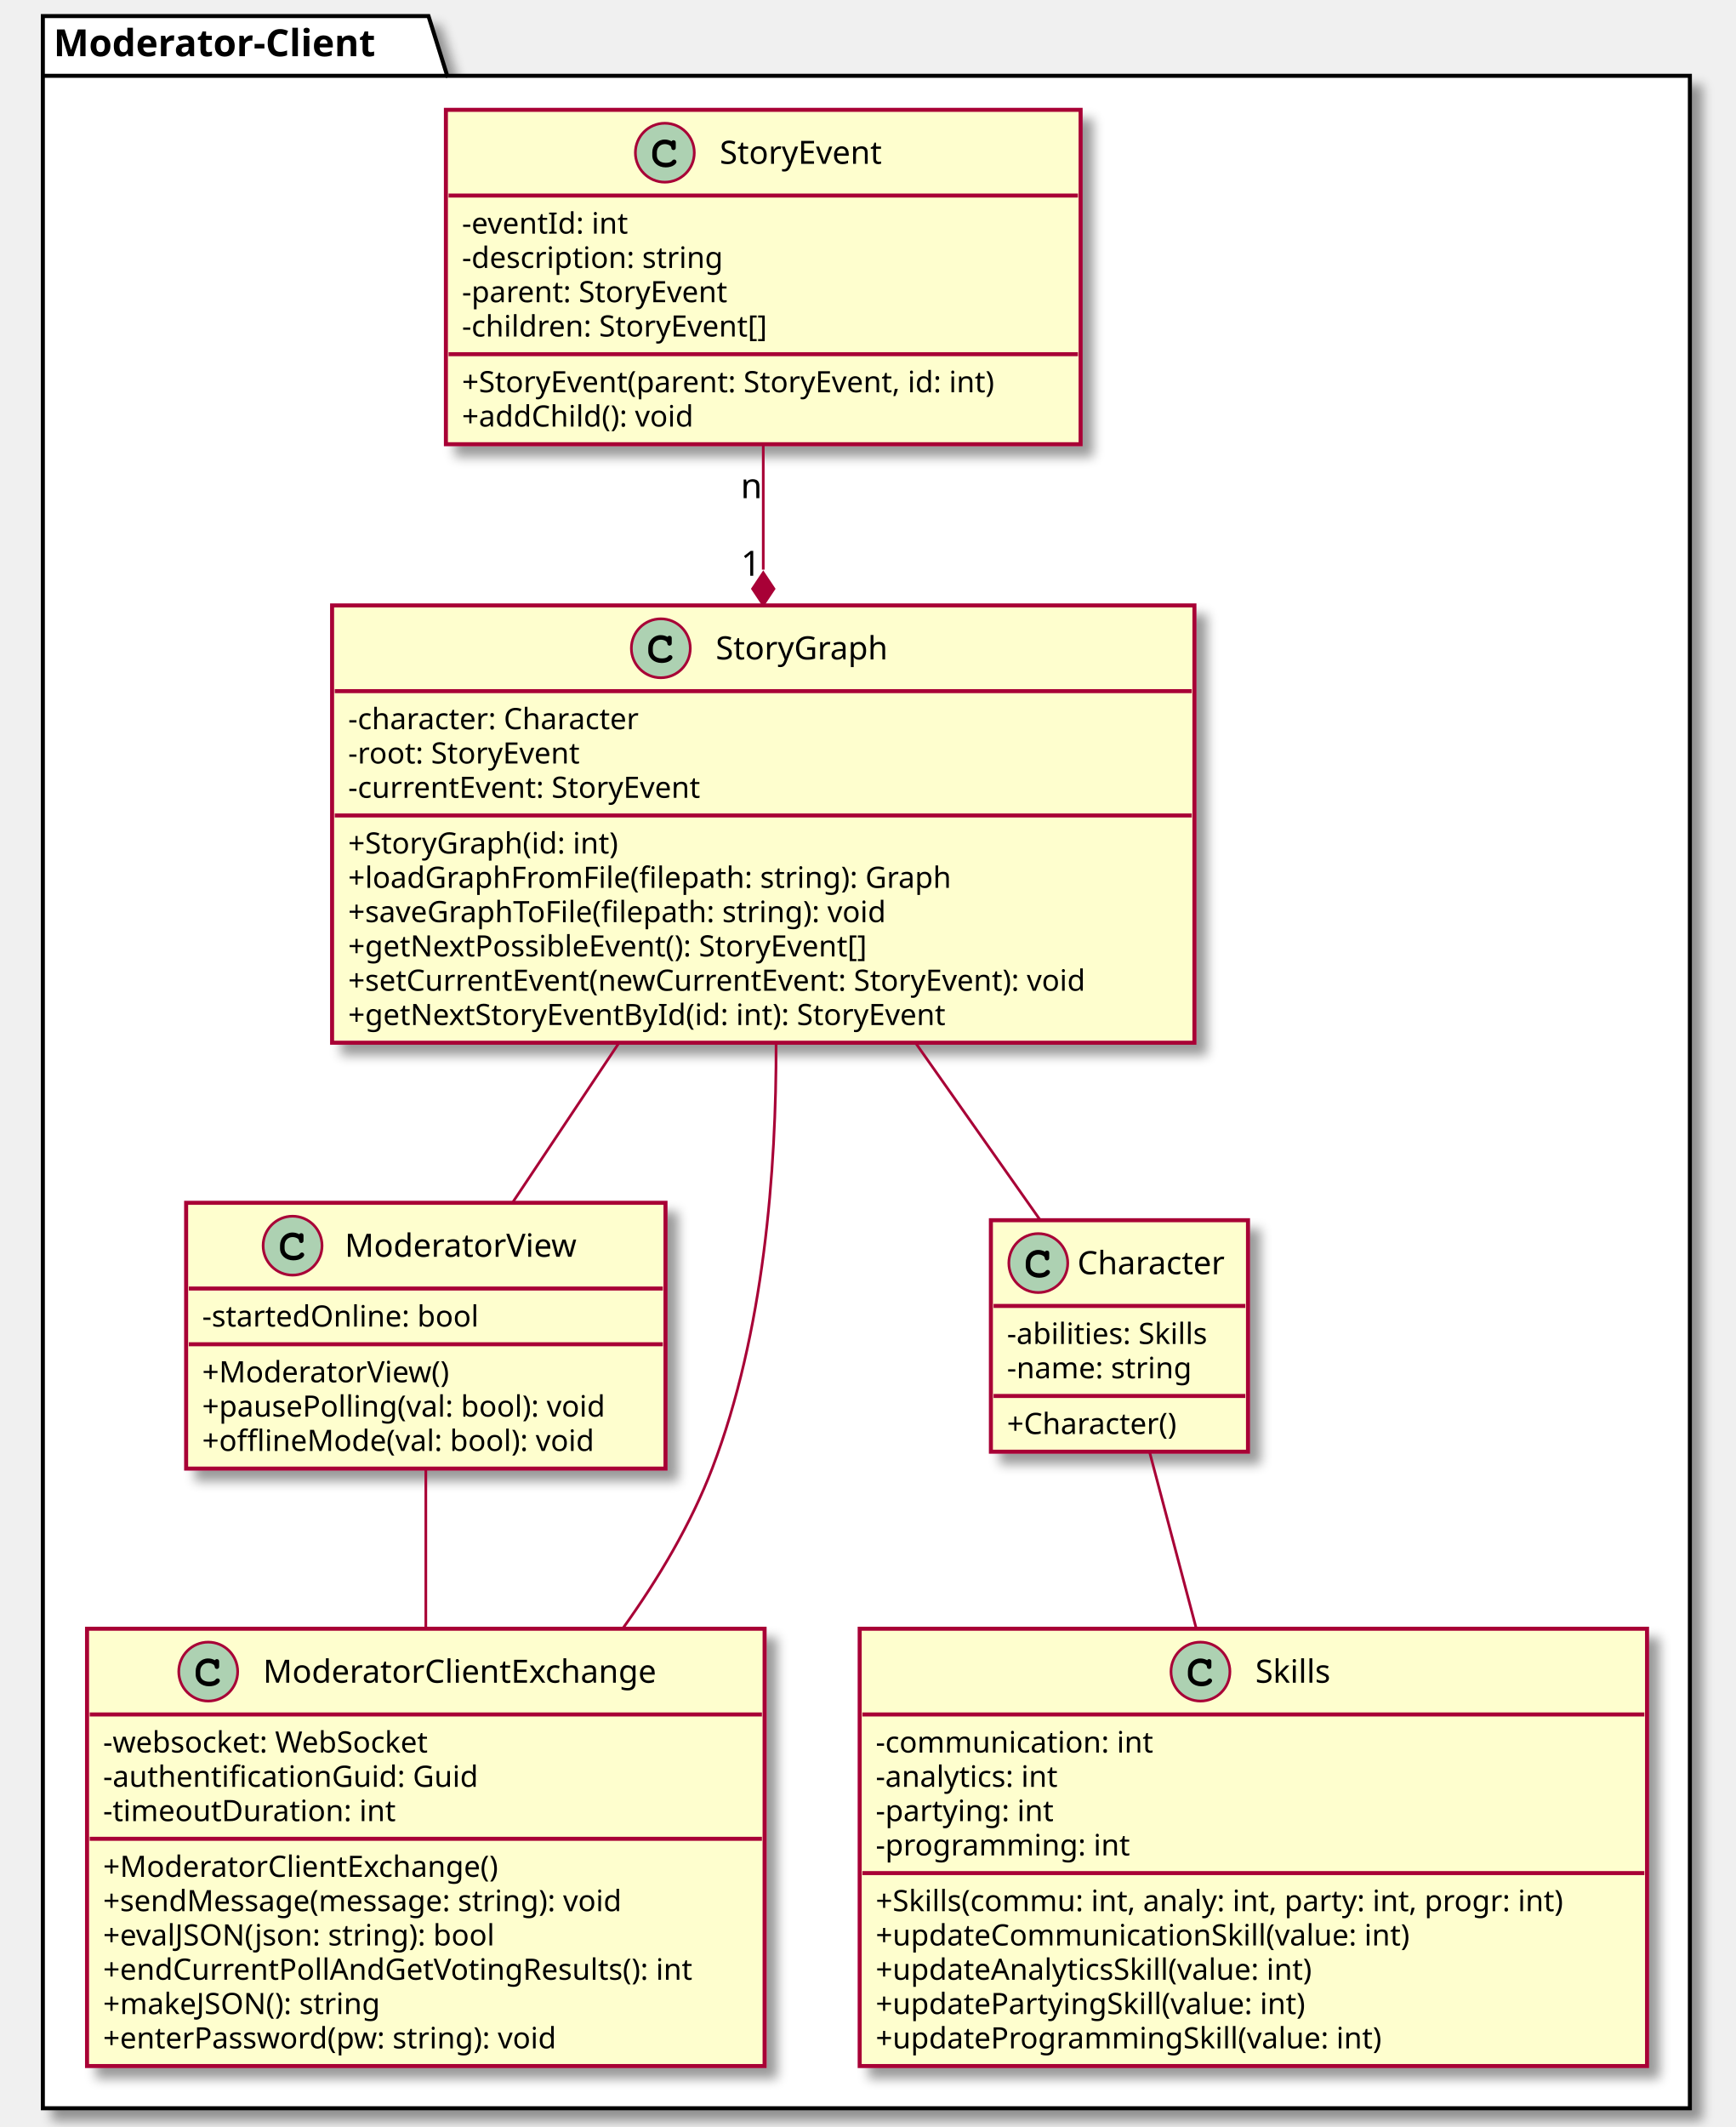
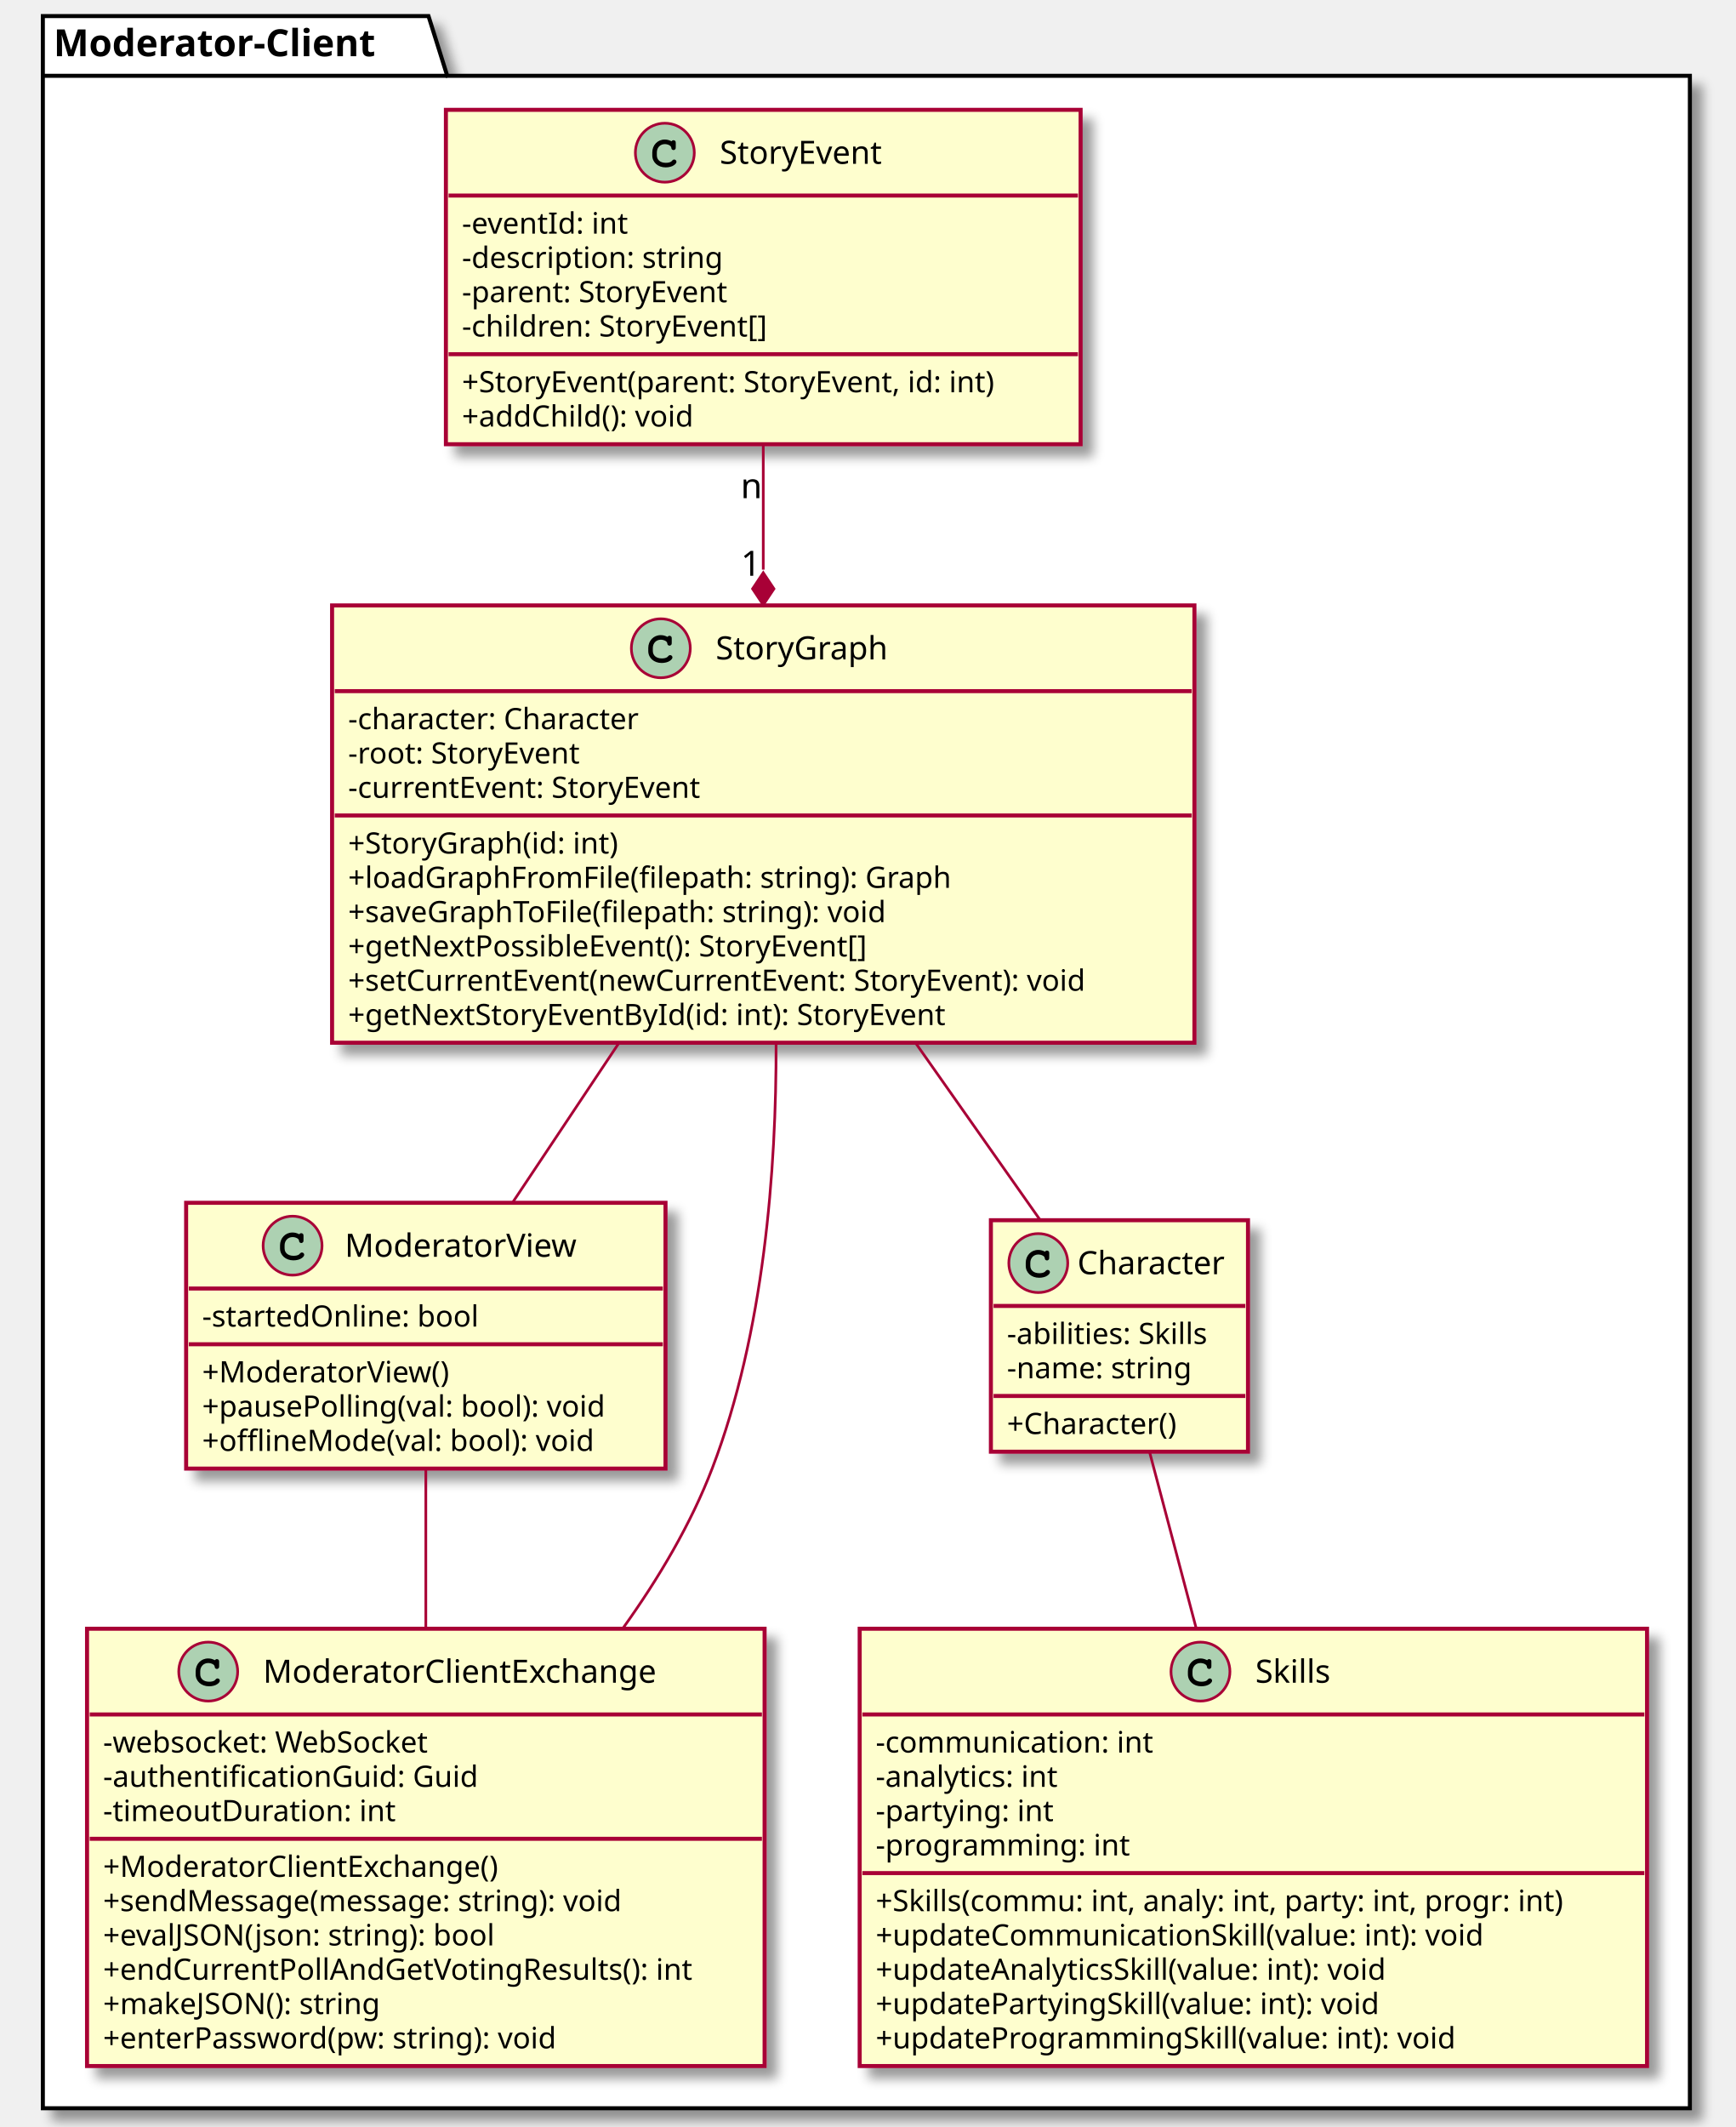
<svg xmlns="http://www.w3.org/2000/svg" contentScriptType="application/ecmascript" contentStyleType="text/css" height="794px" preserveAspectRatio="none" style="width:648px;height:794px;" version="1.1" viewBox="0 0 648 794" width="648px" zoomAndPan="magnify">
  <defs>
-     <filter height="300%" id="f1lxk7r5vagxh8" width="300%" x="-1" y="-1">
+     <filter height="300%" id="fu7vf2v2izxdw" width="300%" x="-1" y="-1">
      <feGaussianBlur result="blurOut" stdDeviation="2.0" />
      <feColorMatrix in="blurOut" result="blurOut2" type="matrix" values="0 0 0 0 0 0 0 0 0 0 0 0 0 0 0 0 0 0 .4 0" />
      <feOffset dx="4.0" dy="4.0" in="blurOut2" result="blurOut3" />
      <feBlend in="SourceGraphic" in2="blurOut3" mode="normal" />
    </filter>
  </defs>
  <g>
-     <polygon fill="#FFFFFF" filter="url(#f1lxk7r5vagxh8)" points="16,6,160,6,167,28.297,631,28.297,631,787,16,787,16,6" style="stroke: #000000; stroke-width: 1.5;" />
+     <polygon fill="#FFFFFF" filter="url(#fu7vf2v2izxdw)" points="16,6,160,6,167,28.297,631,28.297,631,787,16,787,16,6" style="stroke: #000000; stroke-width: 1.5;" />
    <line style="stroke: #000000; stroke-width: 1.5;" x1="16" x2="167" y1="28.297" y2="28.297" />
    <text fill="#000000" font-family="sans-serif" font-size="14" font-weight="bold" lengthAdjust="spacingAndGlyphs" textLength="138" x="20" y="20.995">Moderator-Client</text>
-     <rect codeLine="5" fill="#FEFECE" filter="url(#f1lxk7r5vagxh8)" height="124.828" id="StoryEvent" style="stroke: #A80036; stroke-width: 1.5;" width="237" x="166.5" y="41" />
+     <rect codeLine="5" fill="#FEFECE" filter="url(#fu7vf2v2izxdw)" height="124.828" id="StoryEvent" style="stroke: #A80036; stroke-width: 1.5;" width="237" x="166.5" y="41" />
    <ellipse cx="248.25" cy="57" fill="#ADD1B2" rx="11" ry="11" style="stroke: #A80036; stroke-width: 1.0;" />
    <path d="M250.594,52.672 C249.656,52.234 249.062,52.094 248.188,52.094 C245.562,52.094 243.562,54.172 243.562,56.891 L243.562,58.016 C243.562,60.594 245.672,62.484 248.562,62.484 C249.781,62.484 250.938,62.188 251.688,61.641 C252.266,61.234 252.594,60.781 252.594,60.391 C252.594,59.938 252.203,59.547 251.734,59.547 C251.516,59.547 251.312,59.625 251.125,59.812 C250.672,60.297 250.672,60.297 250.484,60.391 C250.062,60.656 249.375,60.781 248.609,60.781 C246.562,60.781 245.266,59.688 245.266,57.984 L245.266,56.891 C245.266,55.109 246.516,53.797 248.25,53.797 C248.828,53.797 249.438,53.953 249.906,54.203 C250.391,54.484 250.562,54.703 250.656,55.109 C250.719,55.516 250.75,55.641 250.891,55.766 C251.031,55.906 251.266,56.016 251.484,56.016 C251.75,56.016 252.016,55.875 252.188,55.656 C252.297,55.5 252.328,55.312 252.328,54.891 L252.328,53.469 C252.328,53.031 252.312,52.906 252.219,52.75 C252.062,52.484 251.781,52.344 251.484,52.344 C251.188,52.344 250.984,52.438 250.766,52.75 L250.594,52.672 Z " fill="#000000" />
    <text fill="#000000" font-family="sans-serif" font-size="12" lengthAdjust="spacingAndGlyphs" textLength="65" x="268.75" y="61.154">StoryEvent</text>
    <line style="stroke: #A80036; stroke-width: 1.5;" x1="167.5" x2="402.5" y1="73" y2="73" />
    <text fill="#000000" font-family="sans-serif" font-size="11" lengthAdjust="spacingAndGlyphs" textLength="69" x="172.5" y="87.21">-eventId: int</text>
    <text fill="#000000" font-family="sans-serif" font-size="11" lengthAdjust="spacingAndGlyphs" textLength="104" x="172.5" y="100.015">-description: string</text>
    <text fill="#000000" font-family="sans-serif" font-size="11" lengthAdjust="spacingAndGlyphs" textLength="111" x="172.5" y="112.82">-parent: StoryEvent</text>
    <text fill="#000000" font-family="sans-serif" font-size="11" lengthAdjust="spacingAndGlyphs" textLength="127" x="172.5" y="125.624">-children: StoryEvent[]</text>
    <line style="stroke: #A80036; stroke-width: 1.5;" x1="167.5" x2="402.5" y1="132.219" y2="132.219" />
    <text fill="#000000" font-family="sans-serif" font-size="11" lengthAdjust="spacingAndGlyphs" textLength="225" x="172.5" y="146.429">+StoryEvent(parent: StoryEvent, id: int)</text>
    <text fill="#000000" font-family="sans-serif" font-size="11" lengthAdjust="spacingAndGlyphs" textLength="97" x="172.5" y="159.234">+addChild(): void</text>
-     <rect codeLine="14" fill="#FEFECE" filter="url(#f1lxk7r5vagxh8)" height="163.242" id="StoryGraph" style="stroke: #A80036; stroke-width: 1.5;" width="322" x="124" y="226" />
+     <rect codeLine="14" fill="#FEFECE" filter="url(#fu7vf2v2izxdw)" height="163.242" id="StoryGraph" style="stroke: #A80036; stroke-width: 1.5;" width="322" x="124" y="226" />
    <ellipse cx="246.75" cy="242" fill="#ADD1B2" rx="11" ry="11" style="stroke: #A80036; stroke-width: 1.0;" />
    <path d="M249.094,237.672 C248.156,237.234 247.562,237.094 246.688,237.094 C244.062,237.094 242.062,239.172 242.062,241.891 L242.062,243.016 C242.062,245.594 244.172,247.484 247.062,247.484 C248.281,247.484 249.438,247.188 250.188,246.641 C250.766,246.234 251.094,245.781 251.094,245.391 C251.094,244.938 250.703,244.547 250.234,244.547 C250.016,244.547 249.812,244.625 249.625,244.812 C249.172,245.297 249.172,245.297 248.984,245.391 C248.562,245.656 247.875,245.781 247.109,245.781 C245.062,245.781 243.766,244.688 243.766,242.984 L243.766,241.891 C243.766,240.109 245.016,238.797 246.75,238.797 C247.328,238.797 247.938,238.953 248.406,239.203 C248.891,239.484 249.062,239.703 249.156,240.109 C249.219,240.516 249.25,240.641 249.391,240.766 C249.531,240.906 249.766,241.016 249.984,241.016 C250.25,241.016 250.516,240.875 250.688,240.656 C250.797,240.5 250.828,240.312 250.828,239.891 L250.828,238.469 C250.828,238.031 250.812,237.906 250.719,237.75 C250.562,237.484 250.281,237.344 249.984,237.344 C249.688,237.344 249.484,237.438 249.266,237.75 L249.094,237.672 Z " fill="#000000" />
    <text fill="#000000" font-family="sans-serif" font-size="12" lengthAdjust="spacingAndGlyphs" textLength="68" x="267.25" y="246.154">StoryGraph</text>
    <line style="stroke: #A80036; stroke-width: 1.5;" x1="125" x2="445" y1="258" y2="258" />
    <text fill="#000000" font-family="sans-serif" font-size="11" lengthAdjust="spacingAndGlyphs" textLength="119" x="130" y="272.21">-character: Character</text>
    <text fill="#000000" font-family="sans-serif" font-size="11" lengthAdjust="spacingAndGlyphs" textLength="96" x="130" y="285.015">-root: StoryEvent</text>
    <text fill="#000000" font-family="sans-serif" font-size="11" lengthAdjust="spacingAndGlyphs" textLength="147" x="130" y="297.82">-currentEvent: StoryEvent</text>
    <line style="stroke: #A80036; stroke-width: 1.5;" x1="125" x2="445" y1="304.414" y2="304.414" />
    <text fill="#000000" font-family="sans-serif" font-size="11" lengthAdjust="spacingAndGlyphs" textLength="112" x="130" y="318.625">+StoryGraph(id: int)</text>
    <text fill="#000000" font-family="sans-serif" font-size="11" lengthAdjust="spacingAndGlyphs" textLength="245" x="130" y="331.429">+loadGraphFromFile(filepath: string): Graph</text>
    <text fill="#000000" font-family="sans-serif" font-size="11" lengthAdjust="spacingAndGlyphs" textLength="225" x="130" y="344.234">+saveGraphToFile(filepath: string): void</text>
    <text fill="#000000" font-family="sans-serif" font-size="11" lengthAdjust="spacingAndGlyphs" textLength="220" x="130" y="357.039">+getNextPossibleEvent(): StoryEvent[]</text>
    <text fill="#000000" font-family="sans-serif" font-size="11" lengthAdjust="spacingAndGlyphs" textLength="310" x="130" y="369.843">+setCurrentEvent(newCurrentEvent: StoryEvent): void</text>
    <text fill="#000000" font-family="sans-serif" font-size="11" lengthAdjust="spacingAndGlyphs" textLength="252" x="130" y="382.648">+getNextStoryEventById(id: int): StoryEvent</text>
-     <rect codeLine="26" fill="#FEFECE" filter="url(#f1lxk7r5vagxh8)" height="99.219" id="mf" style="stroke: #A80036; stroke-width: 1.5;" width="179" x="69.5" y="449" />
+     <rect codeLine="26" fill="#FEFECE" filter="url(#fu7vf2v2izxdw)" height="99.219" id="mf" style="stroke: #A80036; stroke-width: 1.5;" width="179" x="69.5" y="449" />
    <ellipse cx="109.25" cy="465" fill="#ADD1B2" rx="11" ry="11" style="stroke: #A80036; stroke-width: 1.0;" />
    <path d="M111.594,460.672 C110.656,460.234 110.062,460.094 109.188,460.094 C106.562,460.094 104.562,462.172 104.562,464.891 L104.562,466.016 C104.562,468.594 106.672,470.484 109.562,470.484 C110.781,470.484 111.938,470.188 112.688,469.641 C113.266,469.234 113.594,468.781 113.594,468.391 C113.594,467.938 113.203,467.547 112.734,467.547 C112.516,467.547 112.312,467.625 112.125,467.812 C111.672,468.297 111.672,468.297 111.484,468.391 C111.062,468.656 110.375,468.781 109.609,468.781 C107.562,468.781 106.266,467.688 106.266,465.984 L106.266,464.891 C106.266,463.109 107.516,461.797 109.25,461.797 C109.828,461.797 110.438,461.953 110.906,462.203 C111.391,462.484 111.562,462.703 111.656,463.109 C111.719,463.516 111.75,463.641 111.891,463.766 C112.031,463.906 112.266,464.016 112.484,464.016 C112.75,464.016 113.016,463.875 113.188,463.656 C113.297,463.5 113.328,463.312 113.328,462.891 L113.328,461.469 C113.328,461.031 113.312,460.906 113.219,460.75 C113.062,460.484 112.781,460.344 112.484,460.344 C112.188,460.344 111.984,460.438 111.766,460.75 L111.594,460.672 Z " fill="#000000" />
    <text fill="#000000" font-family="sans-serif" font-size="12" lengthAdjust="spacingAndGlyphs" textLength="92" x="128.75" y="469.154">ModeratorView</text>
    <line style="stroke: #A80036; stroke-width: 1.5;" x1="70.5" x2="247.5" y1="481" y2="481" />
    <text fill="#000000" font-family="sans-serif" font-size="11" lengthAdjust="spacingAndGlyphs" textLength="112" x="75.5" y="495.21">-startedOnline: bool</text>
    <line style="stroke: #A80036; stroke-width: 1.5;" x1="70.5" x2="247.5" y1="501.805" y2="501.805" />
    <text fill="#000000" font-family="sans-serif" font-size="11" lengthAdjust="spacingAndGlyphs" textLength="102" x="75.5" y="516.015">+ModeratorView()</text>
    <text fill="#000000" font-family="sans-serif" font-size="11" lengthAdjust="spacingAndGlyphs" textLength="167" x="75.5" y="528.82">+pausePolling(val: bool): void</text>
    <text fill="#000000" font-family="sans-serif" font-size="11" lengthAdjust="spacingAndGlyphs" textLength="163" x="75.5" y="541.625">+offlineMode(val: bool): void</text>
-     <rect codeLine="33" fill="#FEFECE" filter="url(#f1lxk7r5vagxh8)" height="163.242" id="mcei" style="stroke: #A80036; stroke-width: 1.5;" width="253" x="32.5" y="608" />
+     <rect codeLine="33" fill="#FEFECE" filter="url(#fu7vf2v2izxdw)" height="163.242" id="mcei" style="stroke: #A80036; stroke-width: 1.5;" width="253" x="32.5" y="608" />
    <ellipse cx="77.75" cy="624" fill="#ADD1B2" rx="11" ry="11" style="stroke: #A80036; stroke-width: 1.0;" />
    <path d="M80.094,619.672 C79.156,619.234 78.562,619.094 77.688,619.094 C75.062,619.094 73.062,621.172 73.062,623.891 L73.062,625.016 C73.062,627.594 75.172,629.484 78.062,629.484 C79.281,629.484 80.438,629.188 81.188,628.641 C81.766,628.234 82.094,627.781 82.094,627.391 C82.094,626.938 81.703,626.547 81.234,626.547 C81.016,626.547 80.812,626.625 80.625,626.812 C80.172,627.297 80.172,627.297 79.984,627.391 C79.562,627.656 78.875,627.781 78.109,627.781 C76.062,627.781 74.766,626.688 74.766,624.984 L74.766,623.891 C74.766,622.109 76.016,620.797 77.75,620.797 C78.328,620.797 78.938,620.953 79.406,621.203 C79.891,621.484 80.062,621.703 80.156,622.109 C80.219,622.516 80.25,622.641 80.391,622.766 C80.531,622.906 80.766,623.016 80.984,623.016 C81.25,623.016 81.516,622.875 81.688,622.656 C81.797,622.5 81.828,622.312 81.828,621.891 L81.828,620.469 C81.828,620.031 81.812,619.906 81.719,619.75 C81.562,619.484 81.281,619.344 80.984,619.344 C80.688,619.344 80.484,619.438 80.266,619.75 L80.094,619.672 Z " fill="#000000" />
    <text fill="#000000" font-family="sans-serif" font-size="12" lengthAdjust="spacingAndGlyphs" textLength="154" x="98.25" y="628.154">ModeratorClientExchange</text>
    <line style="stroke: #A80036; stroke-width: 1.5;" x1="33.5" x2="284.5" y1="640" y2="640" />
    <text fill="#000000" font-family="sans-serif" font-size="11" lengthAdjust="spacingAndGlyphs" textLength="137" x="38.5" y="654.21">-websocket: WebSocket</text>
    <text fill="#000000" font-family="sans-serif" font-size="11" lengthAdjust="spacingAndGlyphs" textLength="151" x="38.5" y="667.015">-authentificationGuid: Guid</text>
    <text fill="#000000" font-family="sans-serif" font-size="11" lengthAdjust="spacingAndGlyphs" textLength="117" x="38.5" y="679.82">-timeoutDuration: int</text>
    <line style="stroke: #A80036; stroke-width: 1.5;" x1="33.5" x2="284.5" y1="686.414" y2="686.414" />
    <text fill="#000000" font-family="sans-serif" font-size="11" lengthAdjust="spacingAndGlyphs" textLength="163" x="38.5" y="700.625">+ModeratorClientExchange()</text>
    <text fill="#000000" font-family="sans-serif" font-size="11" lengthAdjust="spacingAndGlyphs" textLength="218" x="38.5" y="713.429">+sendMessage(message: string): void</text>
    <text fill="#000000" font-family="sans-serif" font-size="11" lengthAdjust="spacingAndGlyphs" textLength="162" x="38.5" y="726.234">+evalJSON(json: string): bool</text>
    <text fill="#000000" font-family="sans-serif" font-size="11" lengthAdjust="spacingAndGlyphs" textLength="241" x="38.5" y="739.039">+endCurrentPollAndGetVotingResults(): int</text>
    <text fill="#000000" font-family="sans-serif" font-size="11" lengthAdjust="spacingAndGlyphs" textLength="115" x="38.5" y="751.843">+makeJSON(): string</text>
    <text fill="#000000" font-family="sans-serif" font-size="11" lengthAdjust="spacingAndGlyphs" textLength="185" x="38.5" y="764.648">+enterPassword(pw: string): void</text>
-     <rect codeLine="45" fill="#FEFECE" filter="url(#f1lxk7r5vagxh8)" height="163.242" id="Skills" style="stroke: #A80036; stroke-width: 1.5;" width="294" x="321" y="608" />
+     <rect codeLine="45" fill="#FEFECE" filter="url(#fu7vf2v2izxdw)" height="163.242" id="Skills" style="stroke: #A80036; stroke-width: 1.5;" width="294" x="321" y="608" />
    <ellipse cx="448.25" cy="624" fill="#ADD1B2" rx="11" ry="11" style="stroke: #A80036; stroke-width: 1.0;" />
    <path d="M450.594,619.672 C449.656,619.234 449.062,619.094 448.188,619.094 C445.562,619.094 443.562,621.172 443.562,623.891 L443.562,625.016 C443.562,627.594 445.672,629.484 448.562,629.484 C449.781,629.484 450.938,629.188 451.688,628.641 C452.266,628.234 452.594,627.781 452.594,627.391 C452.594,626.938 452.203,626.547 451.734,626.547 C451.516,626.547 451.312,626.625 451.125,626.812 C450.672,627.297 450.672,627.297 450.484,627.391 C450.062,627.656 449.375,627.781 448.609,627.781 C446.562,627.781 445.266,626.688 445.266,624.984 L445.266,623.891 C445.266,622.109 446.516,620.797 448.25,620.797 C448.828,620.797 449.438,620.953 449.906,621.203 C450.391,621.484 450.562,621.703 450.656,622.109 C450.719,622.516 450.75,622.641 450.891,622.766 C451.031,622.906 451.266,623.016 451.484,623.016 C451.75,623.016 452.016,622.875 452.188,622.656 C452.297,622.5 452.328,622.312 452.328,621.891 L452.328,620.469 C452.328,620.031 452.312,619.906 452.219,619.75 C452.062,619.484 451.781,619.344 451.484,619.344 C451.188,619.344 450.984,619.438 450.766,619.75 L450.594,619.672 Z " fill="#000000" />
    <text fill="#000000" font-family="sans-serif" font-size="12" lengthAdjust="spacingAndGlyphs" textLength="31" x="468.75" y="628.154">Skills</text>
    <line style="stroke: #A80036; stroke-width: 1.5;" x1="322" x2="614" y1="640" y2="640" />
    <text fill="#000000" font-family="sans-serif" font-size="11" lengthAdjust="spacingAndGlyphs" textLength="111" x="327" y="654.21">-communication: int</text>
    <text fill="#000000" font-family="sans-serif" font-size="11" lengthAdjust="spacingAndGlyphs" textLength="75" x="327" y="667.015">-analytics: int</text>
    <text fill="#000000" font-family="sans-serif" font-size="11" lengthAdjust="spacingAndGlyphs" textLength="71" x="327" y="679.82">-partying: int</text>
    <text fill="#000000" font-family="sans-serif" font-size="11" lengthAdjust="spacingAndGlyphs" textLength="100" x="327" y="692.625">-programming: int</text>
    <line style="stroke: #A80036; stroke-width: 1.5;" x1="322" x2="614" y1="699.219" y2="699.219" />
    <text fill="#000000" font-family="sans-serif" font-size="11" lengthAdjust="spacingAndGlyphs" textLength="282" x="327" y="713.429">+Skills(commu: int, analy: int, party: int, progr: int)</text>
-     <text fill="#000000" font-family="sans-serif" font-size="11" lengthAdjust="spacingAndGlyphs" textLength="221" x="327" y="726.234">+updateCommunicationSkill(value: int)</text>
-     <text fill="#000000" font-family="sans-serif" font-size="11" lengthAdjust="spacingAndGlyphs" textLength="184" x="327" y="739.039">+updateAnalyticsSkill(value: int)</text>
-     <text fill="#000000" font-family="sans-serif" font-size="11" lengthAdjust="spacingAndGlyphs" textLength="178" x="327" y="751.843">+updatePartyingSkill(value: int)</text>
-     <text fill="#000000" font-family="sans-serif" font-size="11" lengthAdjust="spacingAndGlyphs" textLength="207" x="327" y="764.648">+updateProgrammingSkill(value: int)</text>
-     <rect codeLine="57" fill="#FEFECE" filter="url(#f1lxk7r5vagxh8)" height="86.414" id="Character" style="stroke: #A80036; stroke-width: 1.5;" width="96" x="370" y="455.5" />
+     <text fill="#000000" font-family="sans-serif" font-size="11" lengthAdjust="spacingAndGlyphs" textLength="252" x="327" y="726.234">+updateCommunicationSkill(value: int): void</text>
+     <text fill="#000000" font-family="sans-serif" font-size="11" lengthAdjust="spacingAndGlyphs" textLength="215" x="327" y="739.039">+updateAnalyticsSkill(value: int): void</text>
+     <text fill="#000000" font-family="sans-serif" font-size="11" lengthAdjust="spacingAndGlyphs" textLength="209" x="327" y="751.843">+updatePartyingSkill(value: int): void</text>
+     <text fill="#000000" font-family="sans-serif" font-size="11" lengthAdjust="spacingAndGlyphs" textLength="238" x="327" y="764.648">+updateProgrammingSkill(value: int): void</text>
+     <rect codeLine="57" fill="#FEFECE" filter="url(#fu7vf2v2izxdw)" height="86.414" id="Character" style="stroke: #A80036; stroke-width: 1.5;" width="96" x="370" y="455.5" />
    <ellipse cx="387.7" cy="471.5" fill="#ADD1B2" rx="11" ry="11" style="stroke: #A80036; stroke-width: 1.0;" />
    <path d="M390.044,467.172 C389.106,466.734 388.512,466.594 387.637,466.594 C385.012,466.594 383.012,468.672 383.012,471.391 L383.012,472.516 C383.012,475.094 385.122,476.984 388.012,476.984 C389.231,476.984 390.387,476.688 391.137,476.141 C391.716,475.734 392.044,475.281 392.044,474.891 C392.044,474.438 391.653,474.047 391.184,474.047 C390.966,474.047 390.762,474.125 390.575,474.312 C390.122,474.797 390.122,474.797 389.934,474.891 C389.512,475.156 388.825,475.281 388.059,475.281 C386.012,475.281 384.716,474.188 384.716,472.484 L384.716,471.391 C384.716,469.609 385.966,468.297 387.7,468.297 C388.278,468.297 388.887,468.453 389.356,468.703 C389.841,468.984 390.012,469.203 390.106,469.609 C390.169,470.016 390.2,470.141 390.341,470.266 C390.481,470.406 390.716,470.516 390.934,470.516 C391.2,470.516 391.466,470.375 391.637,470.156 C391.747,470 391.778,469.812 391.778,469.391 L391.778,467.969 C391.778,467.531 391.762,467.406 391.669,467.25 C391.512,466.984 391.231,466.844 390.934,466.844 C390.637,466.844 390.434,466.938 390.216,467.25 L390.044,467.172 Z " fill="#000000" />
    <text fill="#000000" font-family="sans-serif" font-size="12" lengthAdjust="spacingAndGlyphs" textLength="58" x="402.3" y="475.654">Character</text>
    <line style="stroke: #A80036; stroke-width: 1.5;" x1="371" x2="465" y1="487.5" y2="487.5" />
    <text fill="#000000" font-family="sans-serif" font-size="11" lengthAdjust="spacingAndGlyphs" textLength="84" x="376" y="501.71">-abilities: Skills</text>
    <text fill="#000000" font-family="sans-serif" font-size="11" lengthAdjust="spacingAndGlyphs" textLength="75" x="376" y="514.515">-name: string</text>
    <line style="stroke: #A80036; stroke-width: 1.5;" x1="371" x2="465" y1="521.109" y2="521.109" />
    <text fill="#000000" font-family="sans-serif" font-size="11" lengthAdjust="spacingAndGlyphs" textLength="72" x="376" y="535.32">+Character()</text>
    <path codeLine="63" d="M285,166.204 C285,180.889 285,196.886 285,212.65 " fill="none" id="StoryEvent-to-StoryGraph" style="stroke: #A80036; stroke-width: 1.0;" />
    <polygon fill="#A80036" points="285,225.802,289,219.802,285,213.802,281,219.802,285,225.802" style="stroke: #A80036; stroke-width: 1.0;" />
    <text fill="#000000" font-family="sans-serif" font-size="13" lengthAdjust="spacingAndGlyphs" textLength="8" x="276.562" y="185.966">n</text>
    <text fill="#000000" font-family="sans-serif" font-size="13" lengthAdjust="spacingAndGlyphs" textLength="8" x="276.644" y="214.92">1</text>
    <path codeLine="64" d="M231.199,389.201 C217.688,409.468 203.6,430.6 191.493,448.761 " fill="none" id="StoryGraph-mf" style="stroke: #A80036; stroke-width: 1.0;" />
    <path codeLine="65" d="M341.79,389.201 C357.817,411.976 374.613,435.844 388.346,455.359 " fill="none" id="StoryGraph-Character" style="stroke: #A80036; stroke-width: 1.0;" />
    <path codeLine="66" d="M429.221,541.915 C434.375,561.397 440.665,585.173 446.667,607.86 " fill="none" id="Character-Skills" style="stroke: #A80036; stroke-width: 1.0;" />
    <path codeLine="67" d="M159,548.172 C159,566.328 159,587.462 159,607.734 " fill="none" id="mf-mcei" style="stroke: #A80036; stroke-width: 1.0;" />
    <path codeLine="68" d="M289.791,389.184 C289.917,436.848 285.281,497.543 266,548 C258.01,568.908 245.877,589.316 232.612,607.81 " fill="none" id="StoryGraph-mcei" style="stroke: #A80036; stroke-width: 1.0;" />
  </g>
</svg>
